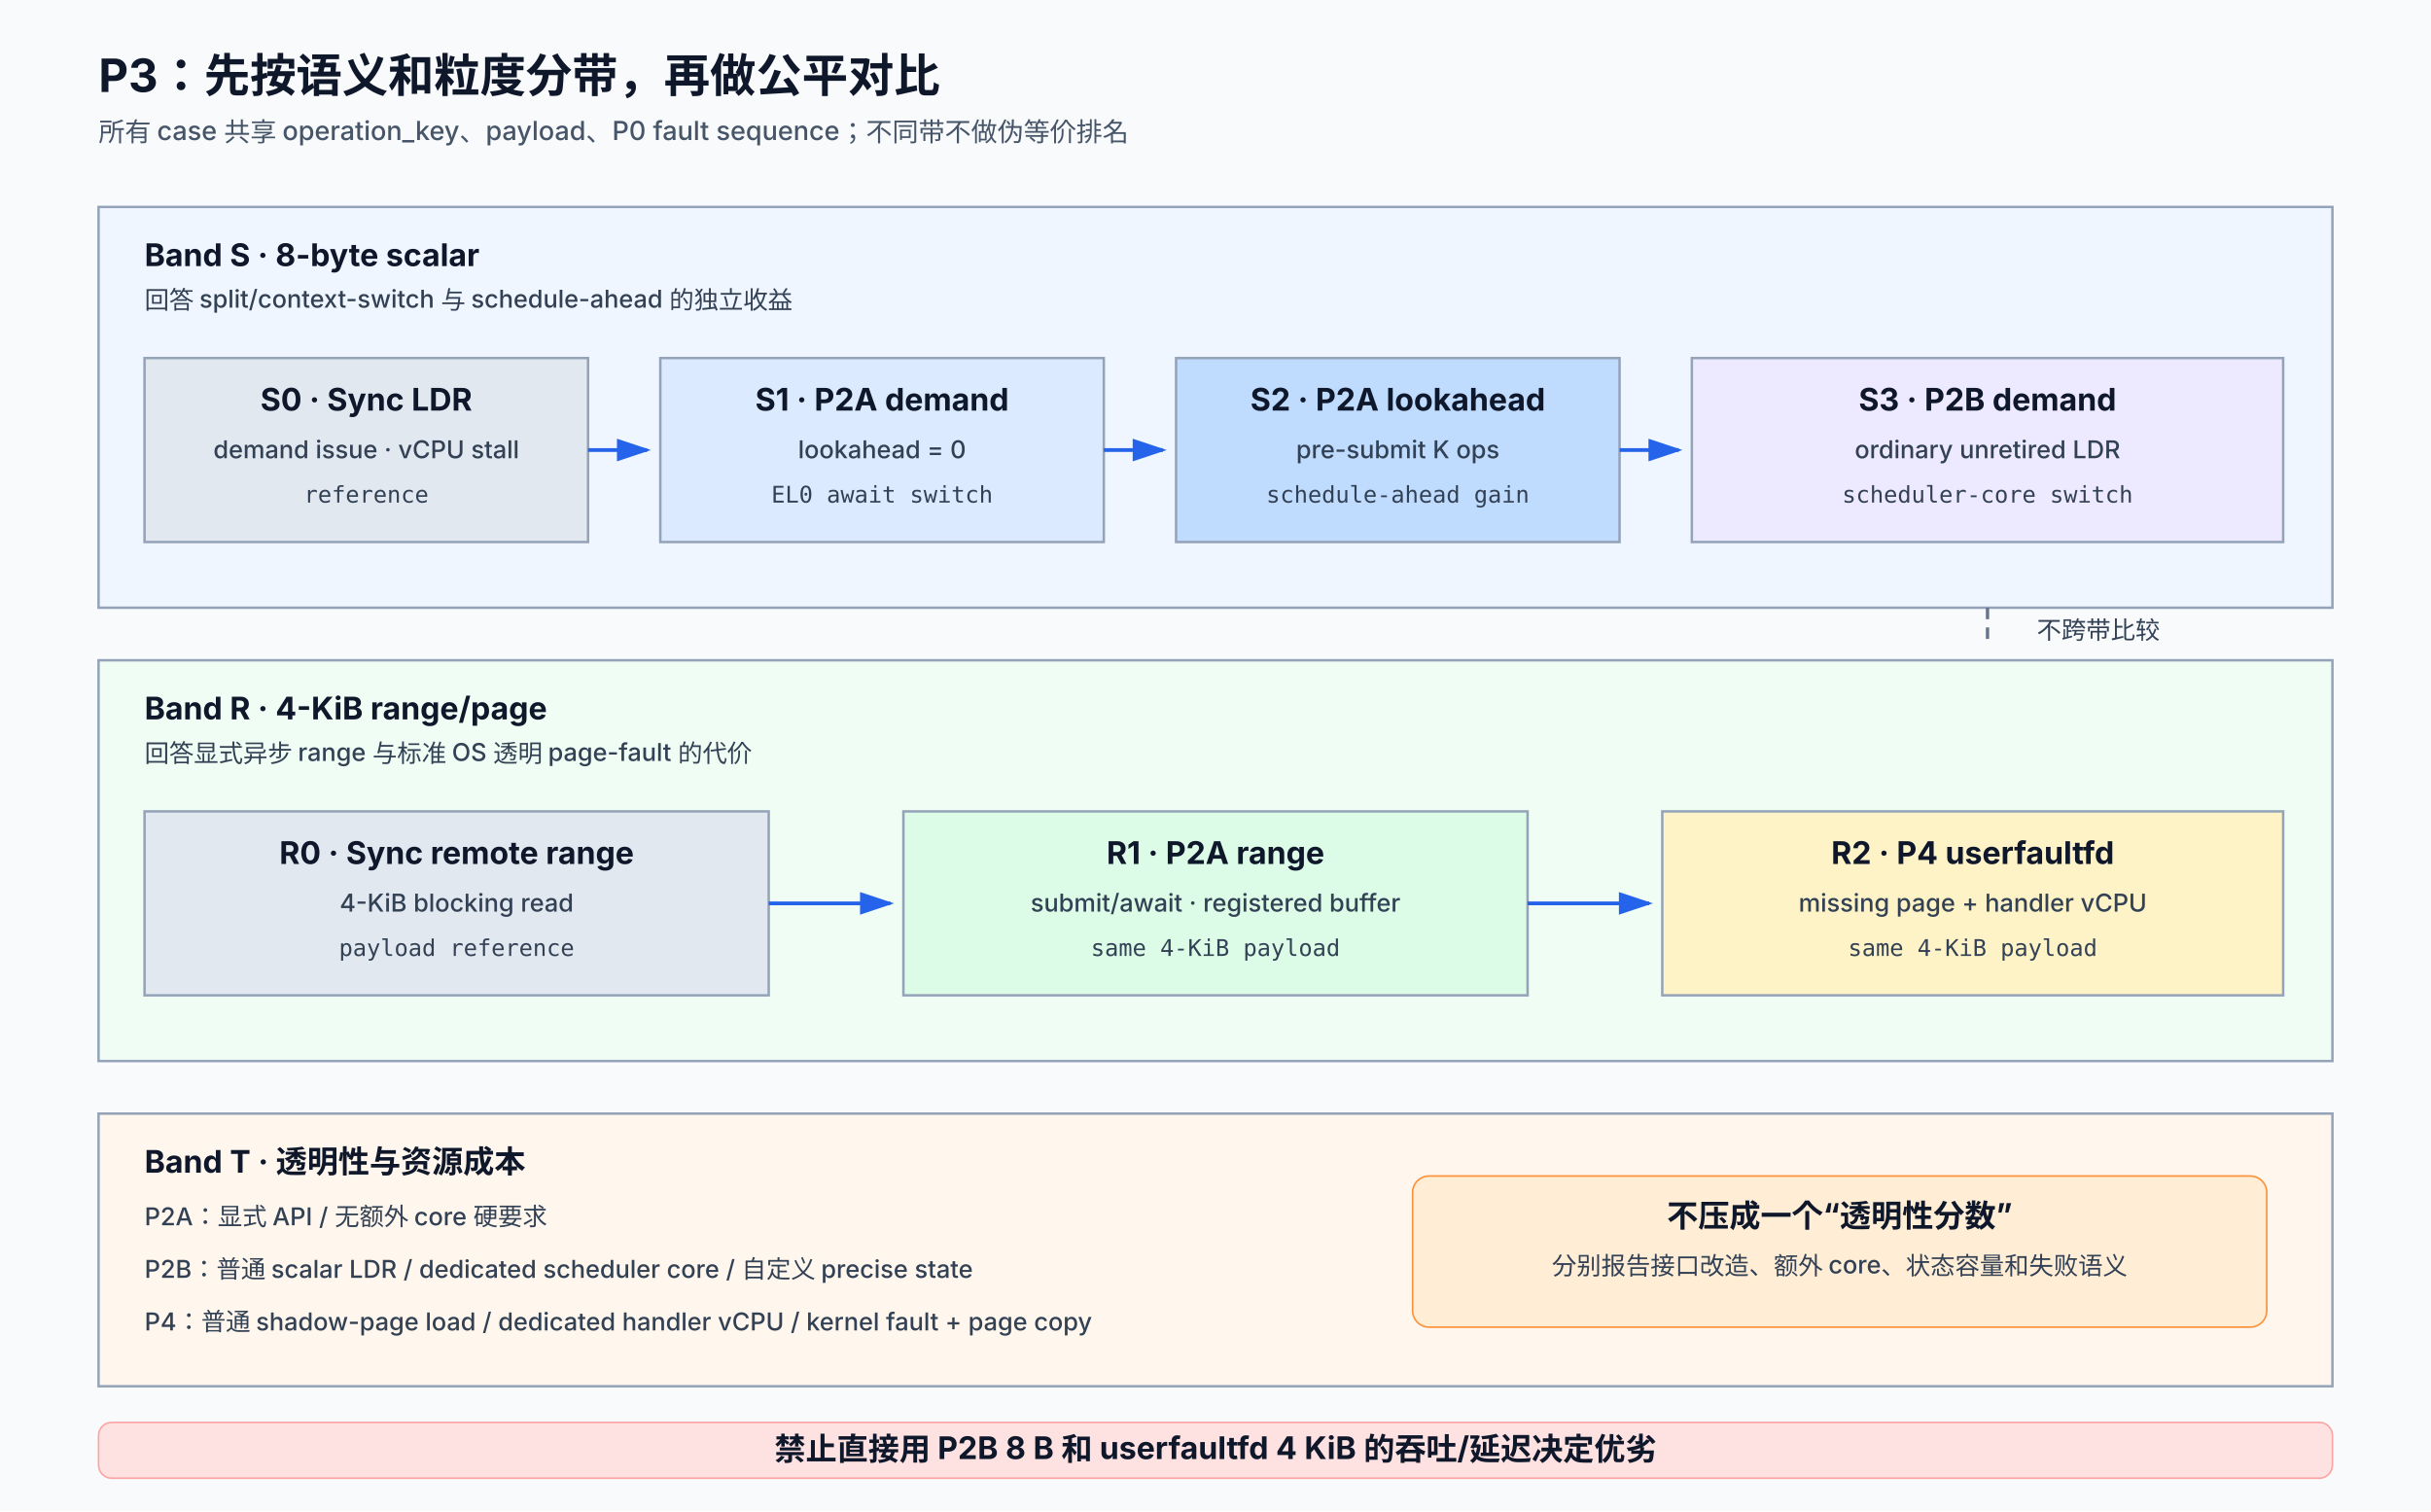
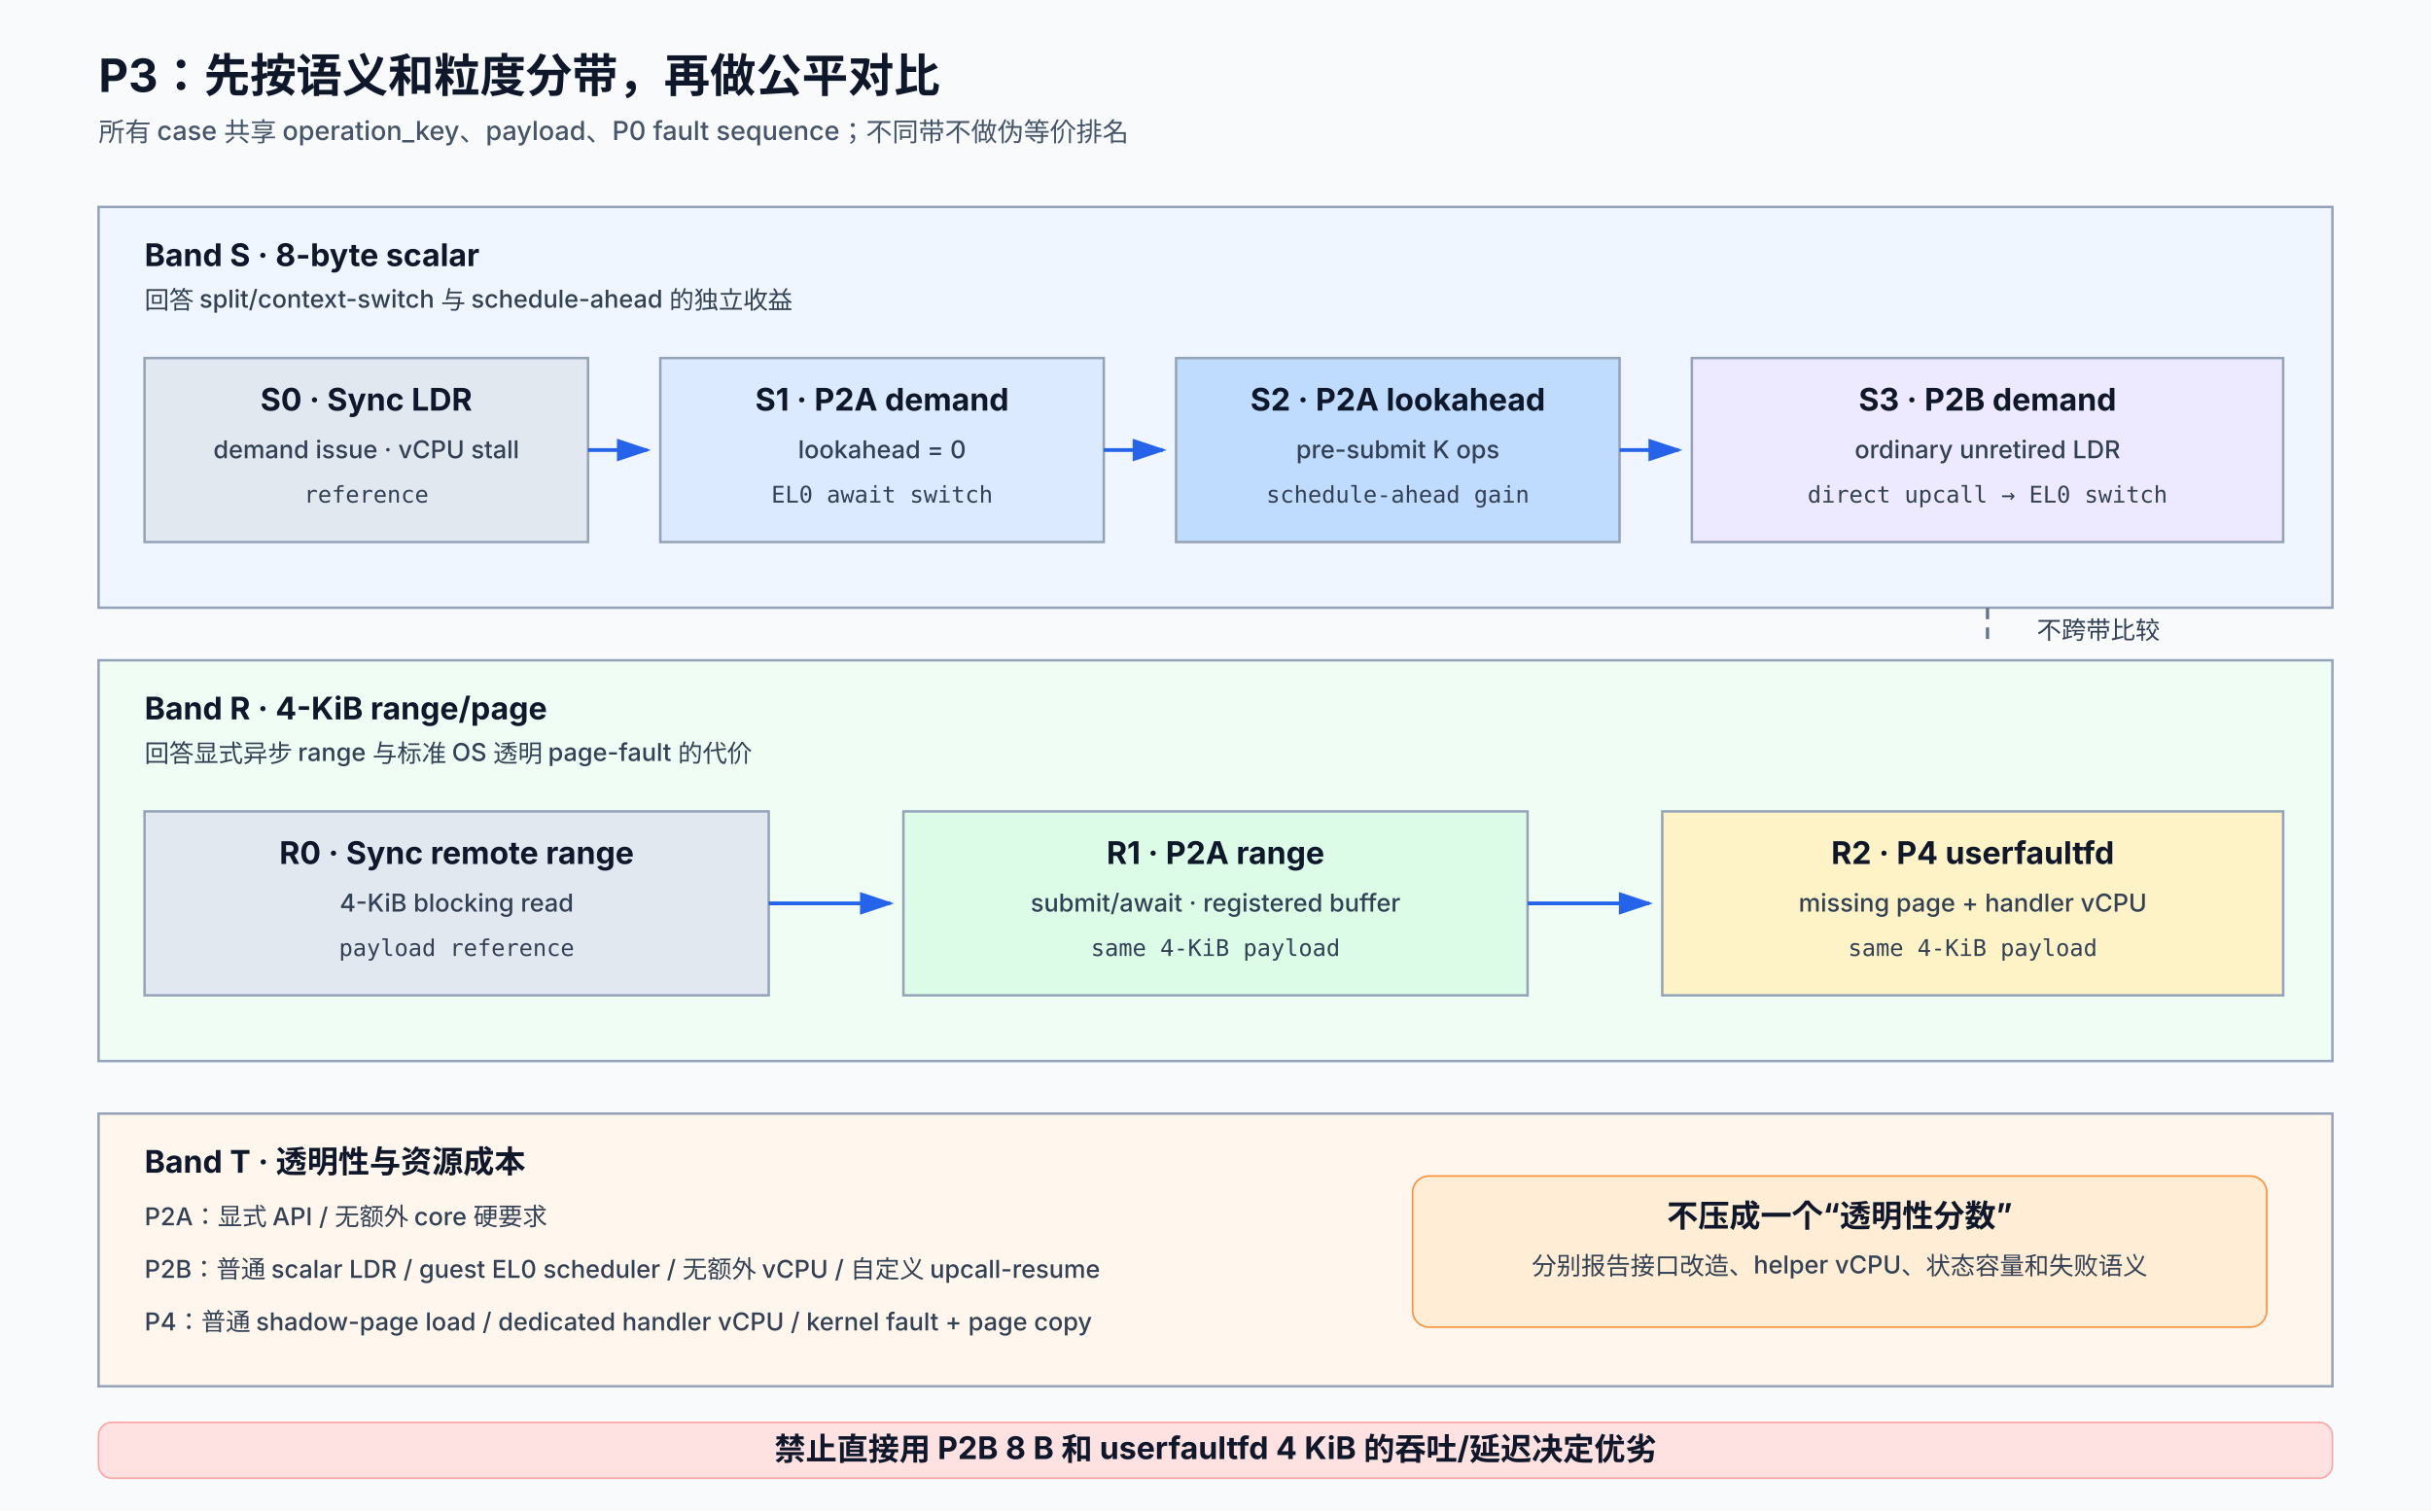
<svg xmlns="http://www.w3.org/2000/svg" width="1480" height="920" viewBox="0 0 1480 920" role="img" aria-labelledby="title desc">
  <defs>
    <marker id="arrow" markerWidth="10" markerHeight="10" refX="8" refY="3" orient="auto" markerUnits="strokeWidth">
      <path d="M0,0 L0,6 L9,3 z" fill="#2563eb" />
    </marker>
    <style>
      .title { font: 700 28px -apple-system, BlinkMacSystemFont, "Segoe UI", sans-serif; fill: #0f172a; }
      .subtitle { font: 500 16px -apple-system, BlinkMacSystemFont, "Segoe UI", sans-serif; fill: #475569; }
      .head { font: 650 19px -apple-system, BlinkMacSystemFont, "Segoe UI", sans-serif; fill: #0f172a; }
      .body { font: 500 15px -apple-system, BlinkMacSystemFont, "Segoe UI", sans-serif; fill: #334155; }
      .mono { font: 500 14px ui-monospace, SFMono-Regular, Menlo, monospace; fill: #334155; }
      .box { stroke: #94a3b8; stroke-width: 1.5; }
      .flow { stroke: #2563eb; stroke-width: 2.3; fill: none; marker-end: url(#arrow); }
      .compare { stroke: #64748b; stroke-width: 2; stroke-dasharray: 7 5; fill: none; }
    </style>
  </defs>
  <rect width="1480" height="920" fill="#f8fafc" />
  <text x="60" y="56" class="title">P3：先按语义和粒度分带，再做公平对比</text>
  <text x="60" y="86" class="subtitle">所有 case 共享 operation_key、payload、P0 fault sequence；不同带不做伪等价排名</text>
  <rect x="60" y="126" width="1360" height="244" class="box" fill="#eff6ff" />
  <text x="88" y="162" class="head">Band S · 8-byte scalar</text>
  <text x="88" y="188" class="body">回答 split/context-switch 与 schedule-ahead 的独立收益</text>
  <rect x="88" y="218" width="270" height="112" class="box" fill="#e2e8f0" />
  <text x="223" y="250" text-anchor="middle" class="head">S0 · Sync LDR</text>
  <text x="223" y="279" text-anchor="middle" class="body">demand issue · vCPU stall</text>
  <text x="223" y="306" text-anchor="middle" class="mono">reference</text>
  <rect x="402" y="218" width="270" height="112" class="box" fill="#dbeafe" />
  <text x="537" y="250" text-anchor="middle" class="head">S1 · P2A demand</text>
  <text x="537" y="279" text-anchor="middle" class="body">lookahead = 0</text>
  <text x="537" y="306" text-anchor="middle" class="mono">EL0 await switch</text>
  <rect x="716" y="218" width="270" height="112" class="box" fill="#bfdbfe" />
  <text x="851" y="250" text-anchor="middle" class="head">S2 · P2A lookahead</text>
  <text x="851" y="279" text-anchor="middle" class="body">pre-submit K ops</text>
  <text x="851" y="306" text-anchor="middle" class="mono">schedule-ahead gain</text>
  <rect x="1030" y="218" width="360" height="112" class="box" fill="#ede9fe" />
  <text x="1210" y="250" text-anchor="middle" class="head">S3 · P2B demand</text>
  <text x="1210" y="279" text-anchor="middle" class="body">ordinary unretired LDR</text>
-   <text x="1210" y="306" text-anchor="middle" class="mono">scheduler-core switch</text>
+   <text x="1210" y="306" text-anchor="middle" class="mono">direct upcall → EL0 switch</text>
  <path d="M358 274 H394" class="flow" />
  <path d="M672 274 H708" class="flow" />
  <path d="M986 274 H1022" class="flow" />
  <rect x="60" y="402" width="1360" height="244" class="box" fill="#f0fdf4" />
  <text x="88" y="438" class="head">Band R · 4-KiB range/page</text>
  <text x="88" y="464" class="body">回答显式异步 range 与标准 OS 透明 page-fault 的代价</text>
  <rect x="88" y="494" width="380" height="112" class="box" fill="#e2e8f0" />
  <text x="278" y="526" text-anchor="middle" class="head">R0 · Sync remote range</text>
  <text x="278" y="555" text-anchor="middle" class="body">4-KiB blocking read</text>
  <text x="278" y="582" text-anchor="middle" class="mono">payload reference</text>
  <rect x="550" y="494" width="380" height="112" class="box" fill="#dcfce7" />
  <text x="740" y="526" text-anchor="middle" class="head">R1 · P2A range</text>
  <text x="740" y="555" text-anchor="middle" class="body">submit/await · registered buffer</text>
  <text x="740" y="582" text-anchor="middle" class="mono">same 4-KiB payload</text>
  <rect x="1012" y="494" width="378" height="112" class="box" fill="#fef3c7" />
  <text x="1201" y="526" text-anchor="middle" class="head">R2 · P4 userfaultfd</text>
  <text x="1201" y="555" text-anchor="middle" class="body">missing page + handler vCPU</text>
  <text x="1201" y="582" text-anchor="middle" class="mono">same 4-KiB payload</text>
  <path d="M468 550 H542" class="flow" />
  <path d="M930 550 H1004" class="flow" />
  <rect x="60" y="678" width="1360" height="166" class="box" fill="#fff7ed" />
  <text x="88" y="714" class="head">Band T · 透明性与资源成本</text>
  <text x="88" y="746" class="body">P2A：显式 API / 无额外 core 硬要求</text>
-   <text x="88" y="778" class="body">P2B：普通 scalar LDR / dedicated scheduler core / 自定义 precise state</text>
+   <text x="88" y="778" class="body">P2B：普通 scalar LDR / guest EL0 scheduler / 无额外 vCPU / 自定义 upcall-resume</text>
  <text x="88" y="810" class="body">P4：普通 shadow-page load / dedicated handler vCPU / kernel fault + page copy</text>
  <rect x="860" y="716" width="520" height="92" rx="10" fill="#ffedd5" stroke="#fb923c" />
  <text x="1120" y="747" text-anchor="middle" class="head">不压成一个“透明性分数”</text>
-   <text x="1120" y="776" text-anchor="middle" class="body">分别报告接口改造、额外 core、状态容量和失败语义</text>
+   <text x="1120" y="776" text-anchor="middle" class="body">分别报告接口改造、helper vCPU、状态容量和失败语义</text>
  <path d="M1210 370 V394" class="compare" />
  <text x="1240" y="389" class="body">不跨带比较</text>
  <rect x="60" y="866" width="1360" height="34" rx="8" fill="#fee2e2" stroke="#fca5a5" />
  <text x="740" y="889" text-anchor="middle" class="head">禁止直接用 P2B 8 B 和 userfaultfd 4 KiB 的吞吐/延迟决定优劣</text>
</svg>
